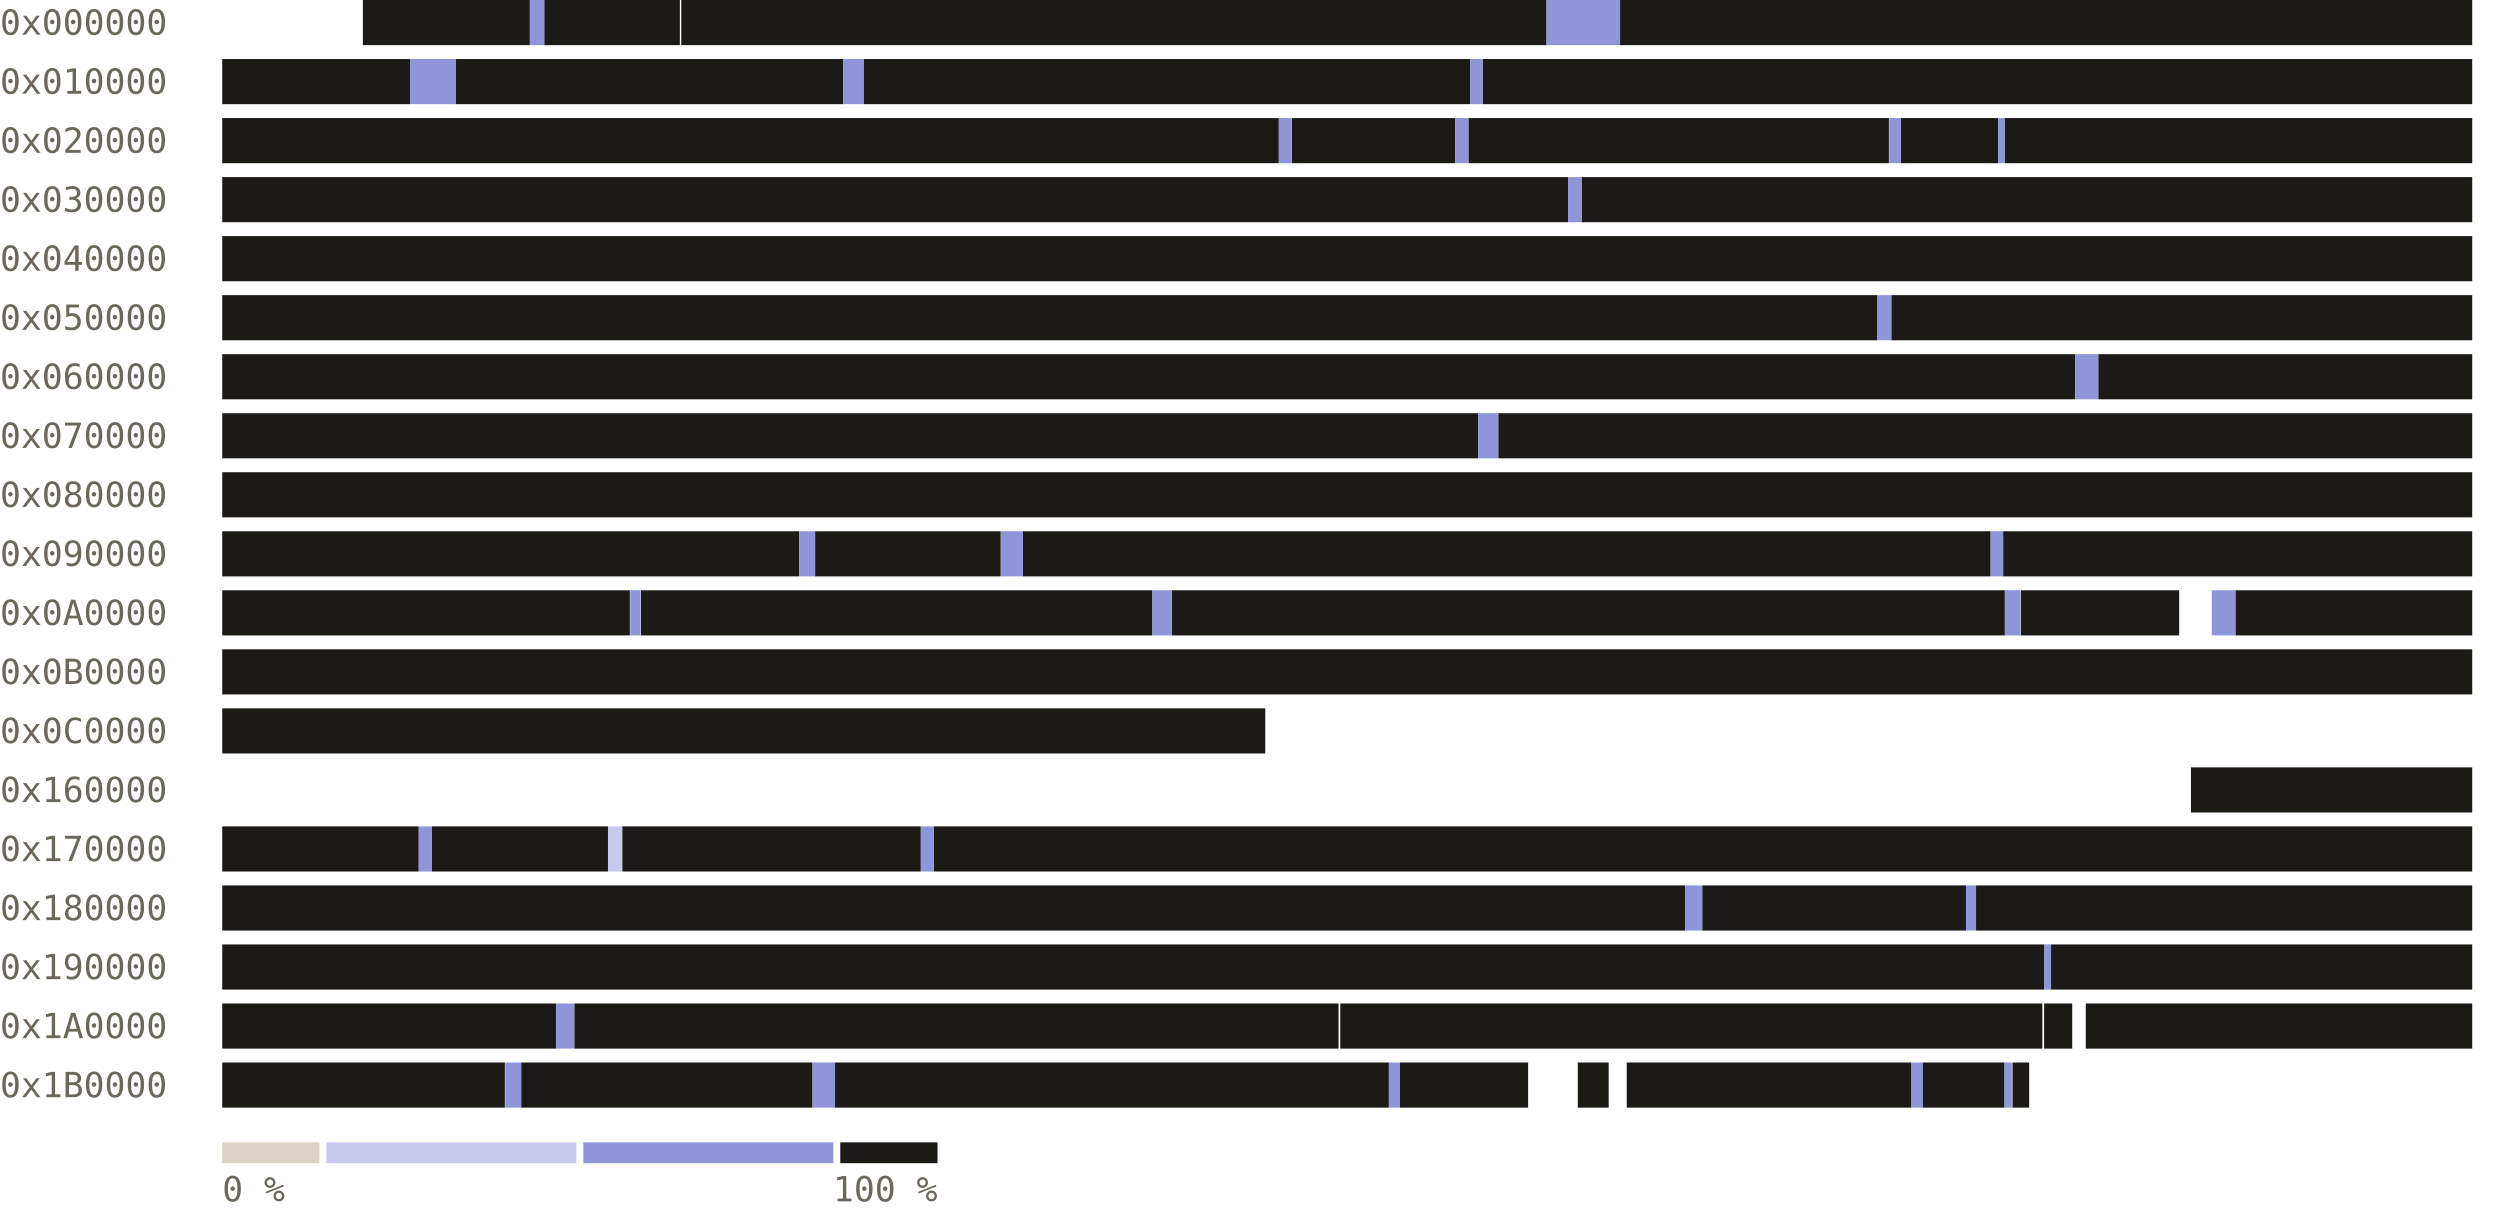
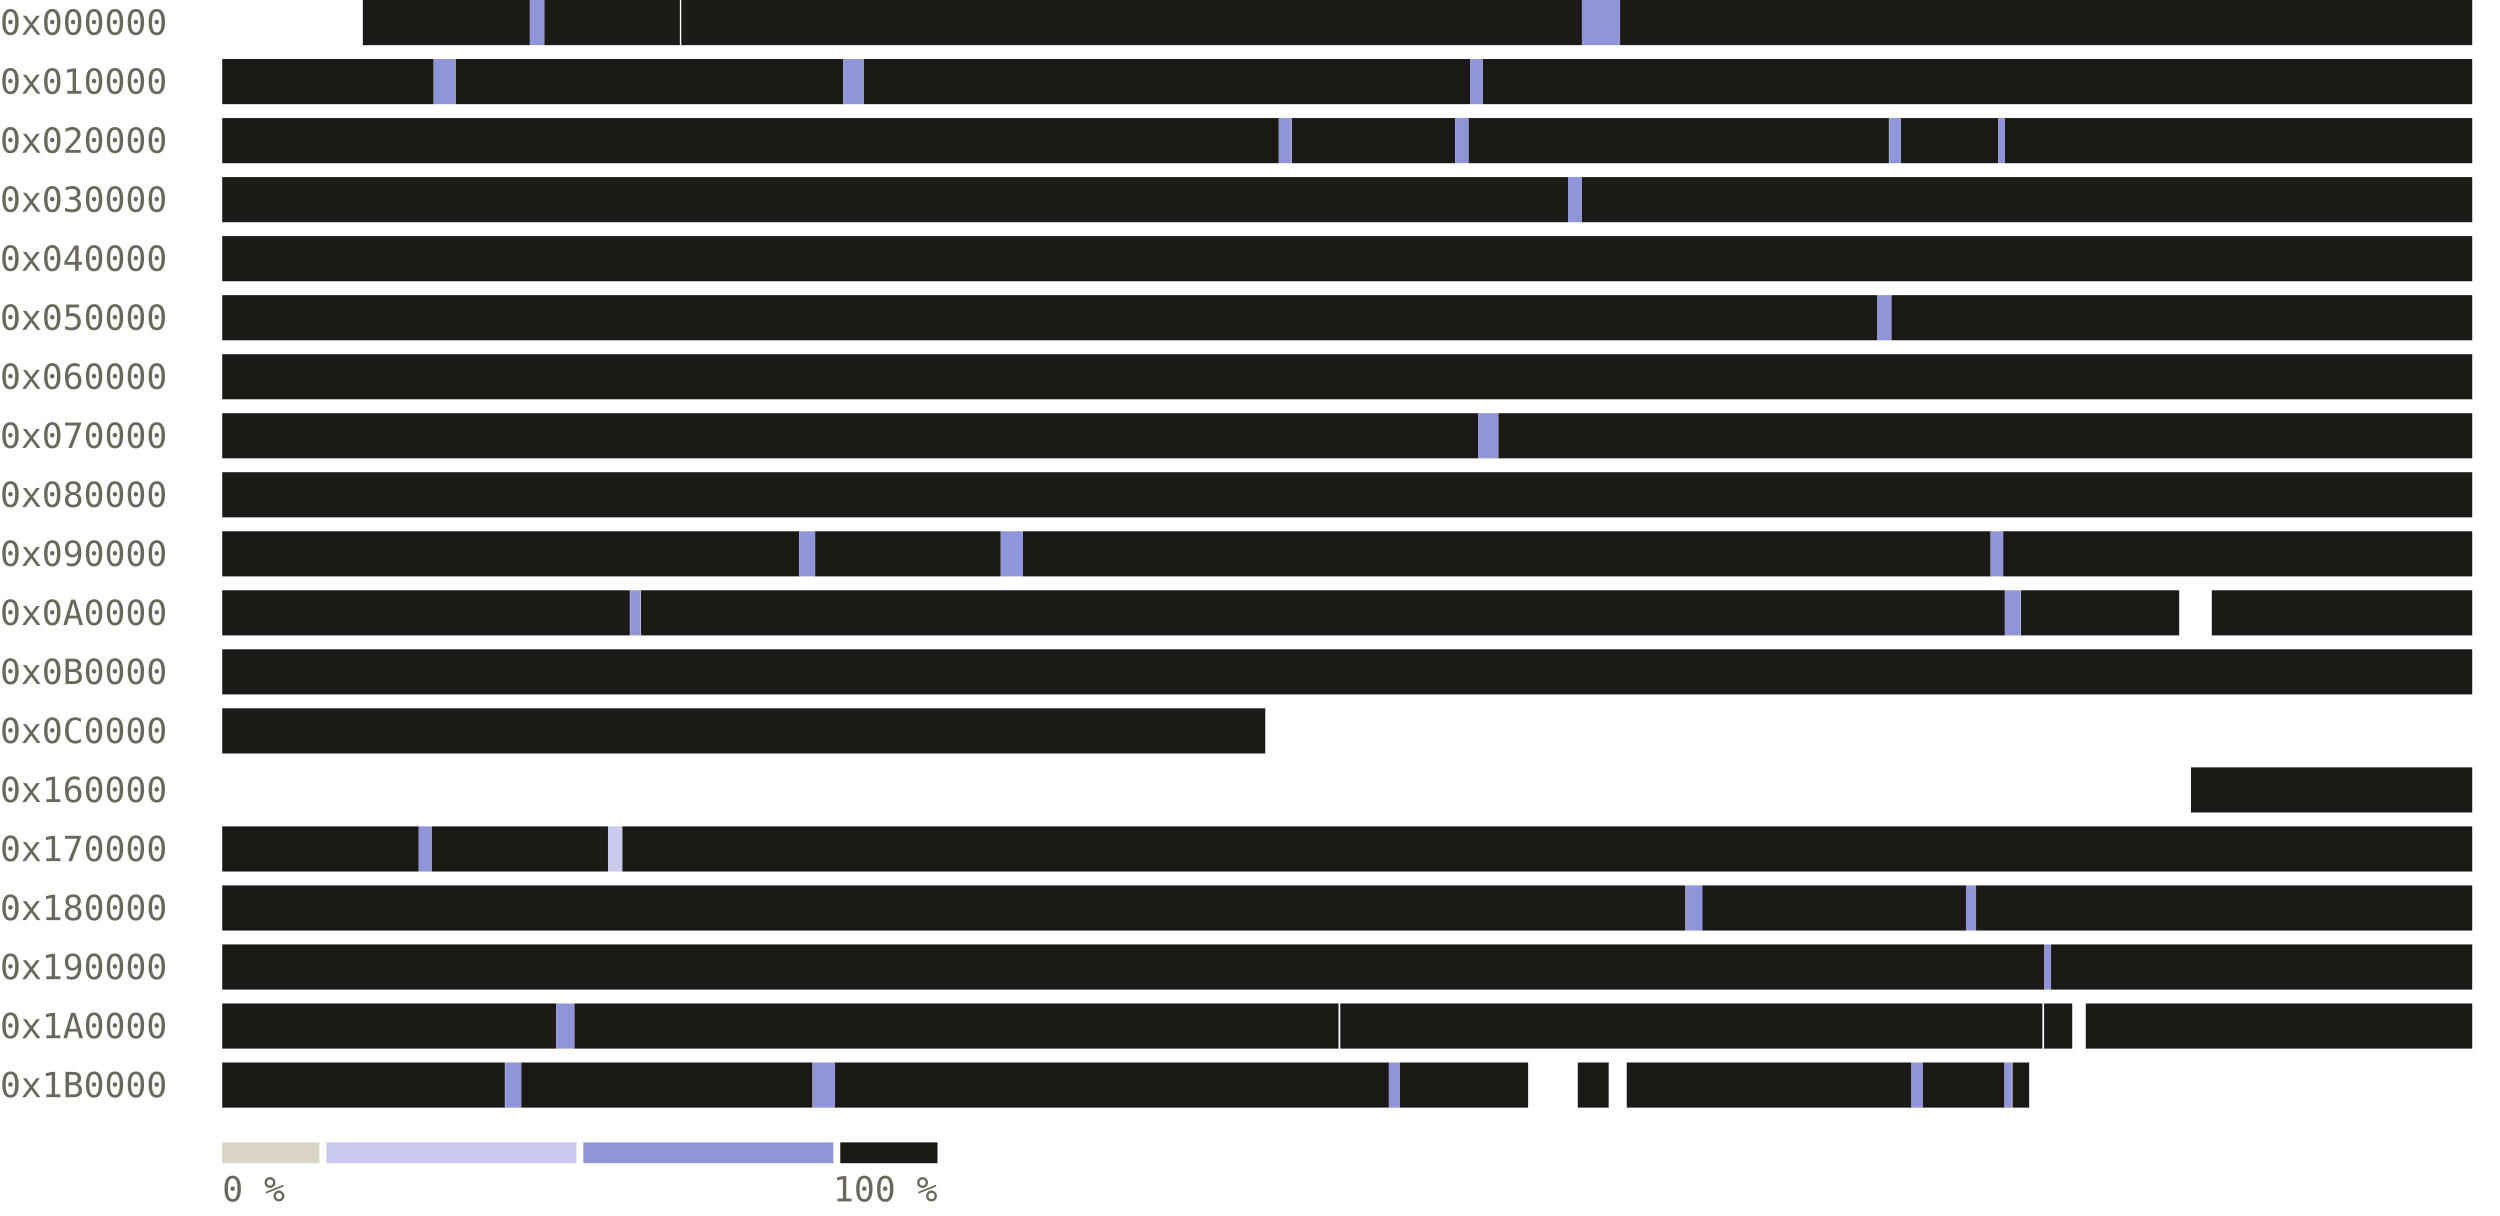
<svg xmlns="http://www.w3.org/2000/svg" viewBox="0 0 720 350" width="720" height="350">
  <style>text{font:10px monospace;fill:#6b675c}.q0{fill:#d9d4c7}.q1{fill:#e3e2f2}.q2{fill:#d6d6ef}.q3{fill:#c8c9ec}.q4{fill:#babce8}.q5{fill:#acafe4}.q6{fill:#9ea2df}.q7{fill:#9094d8}.q8{fill:#8186cf}.q9{fill:#7277c4}.q10{fill:#1b1a17}@media (prefers-color-scheme:dark){text{fill:#a8a293}.q0{fill:#4a463d}.q1{fill:#35375a}.q2{fill:#3c3f66}.q3{fill:#444772}.q4{fill:#4d517f}.q5{fill:#575b8c}.q6{fill:#62669a}.q7{fill:#6e72a8}.q8{fill:#7b7fb6}.q9{fill:#888cc4}.q10{fill:#d6d0bd}}</style>
  <text x="0" y="10">0x000000</text>
  <text x="0" y="27">0x010000</text>
  <text x="0" y="44">0x020000</text>
  <text x="0" y="61">0x030000</text>
  <text x="0" y="78">0x040000</text>
  <text x="0" y="95">0x050000</text>
  <text x="0" y="112">0x060000</text>
  <text x="0" y="129">0x070000</text>
  <text x="0" y="146">0x080000</text>
  <text x="0" y="163">0x090000</text>
  <text x="0" y="180">0x0A0000</text>
  <text x="0" y="197">0x0B0000</text>
  <text x="0" y="214">0x0C0000</text>
  <text x="0" y="231">0x160000</text>
  <text x="0" y="248">0x170000</text>
  <text x="0" y="265">0x180000</text>
  <text x="0" y="282">0x190000</text>
  <text x="0" y="299">0x1A0000</text>
  <text x="0" y="316">0x1B0000</text>
-   <path class="q10" d="M104.5 0h48.1v13h-48.1zM156.7 0h39.1v13h-39.1zM196.2 0h249.2v13h-249.2zM466.5 0h245.5v13h-245.5zM64 17h54.1v13h-54.1zM131.2 17h111.7v13h-111.7zM248.7 17h174.7v13h-174.7zM427 17h285v13h-285zM64 34h304.3v13h-304.3zM372 34h47.1v13h-47.1zM422.9 34h121.1v13h-121.1zM547.4 34h28.1v13h-28.1zM577.3 34h134.7v13h-134.7zM64 51h387.6v13h-387.6zM455.5 51h256.5v13h-256.5zM64 68h648v13h-648zM64 85h476.7v13h-476.7zM544.7 85h167.3v13h-167.3zM64 102h533.7v13h-533.7zM604.3 102h107.7v13h-107.7zM64 119h361.7v13h-361.7zM431.5 119h280.5v13h-280.5zM64 136h648v13h-648zM64 153h166.2v13h-166.2zM234.7 153h53.5v13h-53.5zM294.6 153h278.7v13h-278.7zM576.9 153h135.1v13h-135.1zM64 170h117.4v13h-117.4zM184.6 170h147.3v13h-147.3zM337.5 170h239.9v13h-239.9zM582 170h45.6v13h-45.6zM643.8 170h68.2v13h-68.2zM64 187h648v13h-648zM64 204h300.4v13h-300.4zM631 221h81v13h-81zM64 238h56.6v13h-56.6zM124.3 238h50.8v13h-50.8zM179.2 238h86v13h-86zM268.9 238h443.1v13h-443.1zM64 255h421.4v13h-421.4zM490.2 255h76v13h-76zM569.1 255h142.9v13h-142.9zM64 272h524.8v13h-524.8zM590.7 272h121.3v13h-121.3zM64 289h96.2v13h-96.2zM165.4 289h220.1v13h-220.1zM386 289h202.2v13h-202.2zM588.7 289h8.1v13h-8.1zM600.7 289h111.3v13h-111.3zM64 306h81.4v13h-81.4zM150.1 306h83.9v13h-83.9zM240.4 306h159.6v13h-159.6zM403.2 306h36.9v13h-36.9zM454.4 306h8.9v13h-8.9zM468.5 306h82v13h-82zM553.7 306h23.6v13h-23.6zM579.6 306h4.8v13h-4.8z" />
-   <path class="q7" d="M152.6 0h4.2v13h-4.2zM445.4 0h21.2v13h-21.2zM118.1 17h13v13h-13zM242.9 17h5.8v13h-5.8zM423.4 17h3.6v13h-3.6zM368.3 34h3.6v13h-3.6zM419.1 34h3.8v13h-3.8zM544.1 34h3.3v13h-3.3zM575.5 34h1.9v13h-1.9zM451.6 51h3.9v13h-3.9zM540.7 85h4v13h-4zM597.7 102h6.6v13h-6.6zM425.7 119h5.8v13h-5.8zM230.2 153h4.6v13h-4.6zM288.3 153h6.3v13h-6.3zM573.3 153h3.6v13h-3.6zM181.5 170h3v13h-3zM331.9 170h5.6v13h-5.6zM577.4 170h4.5v13h-4.5zM637 170h6.8v13h-6.8zM120.6 238h3.7v13h-3.7zM265.2 238h3.7v13h-3.7zM485.5 255h4.8v13h-4.8zM566.2 255h2.9v13h-2.9zM588.8 272h1.9v13h-1.9zM160.2 289h5.2v13h-5.2zM145.5 306h4.6v13h-4.6zM234.1 306h6.4v13h-6.4zM400 306h3.2v13h-3.2zM550.6 306h3.2v13h-3.2zM577.3 306h2.1v13h-2.1z" />
+   <path class="q10" d="M104.5 0h48.1v13h-48.1zM156.7 0h39.1v13h-39.1zM196.2 0h259.4v13h-259.4zM466.5 0h245.5v13h-245.5zM64 17h60.9v13h-60.9zM131.2 17h111.7v13h-111.7zM248.7 17h174.7v13h-174.7zM427 17h285v13h-285zM64 34h304.3v13h-304.3zM372 34h47.1v13h-47.1zM422.9 34h121.1v13h-121.1zM547.4 34h28.1v13h-28.1zM577.3 34h134.7v13h-134.7zM64 51h387.6v13h-387.6zM455.5 51h256.5v13h-256.5zM64 68h648v13h-648zM64 85h476.7v13h-476.7zM544.7 85h167.3v13h-167.3zM64 102h648v13h-648zM64 119h361.7v13h-361.7zM431.5 119h280.5v13h-280.5zM64 136h648v13h-648zM64 153h166.2v13h-166.2zM234.7 153h53.5v13h-53.5zM294.6 153h278.7v13h-278.7zM576.9 153h135.1v13h-135.1zM64 170h117.4v13h-117.4zM184.6 170h392.8v13h-392.8zM582 170h45.6v13h-45.6zM637 170h75v13h-75zM64 187h648v13h-648zM64 204h300.4v13h-300.4zM631 221h81v13h-81zM64 238h56.6v13h-56.6zM124.3 238h50.8v13h-50.8zM179.2 238h532.8v13h-532.8zM64 255h421.4v13h-421.4zM490.2 255h76v13h-76zM569.1 255h142.9v13h-142.9zM64 272h524.8v13h-524.8zM590.7 272h121.3v13h-121.3zM64 289h96.2v13h-96.2zM165.4 289h220.1v13h-220.1zM386 289h202.2v13h-202.2zM588.7 289h8.1v13h-8.1zM600.7 289h111.3v13h-111.3zM64 306h81.4v13h-81.4zM150.1 306h83.9v13h-83.9zM240.4 306h159.6v13h-159.6zM403.2 306h36.9v13h-36.9zM454.4 306h8.9v13h-8.9zM468.5 306h82v13h-82zM553.7 306h23.6v13h-23.6zM579.6 306h4.8v13h-4.8z" />
+   <path class="q7" d="M152.6 0h4.2v13h-4.2zM455.6 0h11v13h-11zM124.9 17h6.2v13h-6.2zM242.9 17h5.8v13h-5.8zM423.4 17h3.6v13h-3.6zM368.3 34h3.6v13h-3.6zM419.1 34h3.8v13h-3.8zM544.1 34h3.3v13h-3.3zM575.5 34h1.9v13h-1.9zM451.6 51h3.9v13h-3.9zM540.7 85h4v13h-4zM425.7 119h5.8v13h-5.8zM230.2 153h4.6v13h-4.6zM288.3 153h6.3v13h-6.3zM573.3 153h3.6v13h-3.6zM181.5 170h3v13h-3zM577.4 170h4.5v13h-4.5zM120.6 238h3.7v13h-3.7zM485.5 255h4.8v13h-4.8zM566.2 255h2.9v13h-2.9zM588.8 272h1.9v13h-1.9zM160.2 289h5.2v13h-5.2zM145.5 306h4.6v13h-4.6zM234.1 306h6.4v13h-6.4zM400 306h3.2v13h-3.2zM550.6 306h3.2v13h-3.2zM577.3 306h2.1v13h-2.1z" />
  <path class="q3" d="M175.1 238h4.1v13h-4.1z" />
  <rect class="q0" x="64" y="329" width="28" height="6" />
  <rect class="q3" x="94" y="329" width="72" height="6" />
  <rect class="q7" x="168" y="329" width="72" height="6" />
  <rect class="q10" x="242" y="329" width="28" height="6" />
  <text x="64" y="346">0 %</text>
  <text x="270" y="346" text-anchor="end">100 %</text>
</svg>
